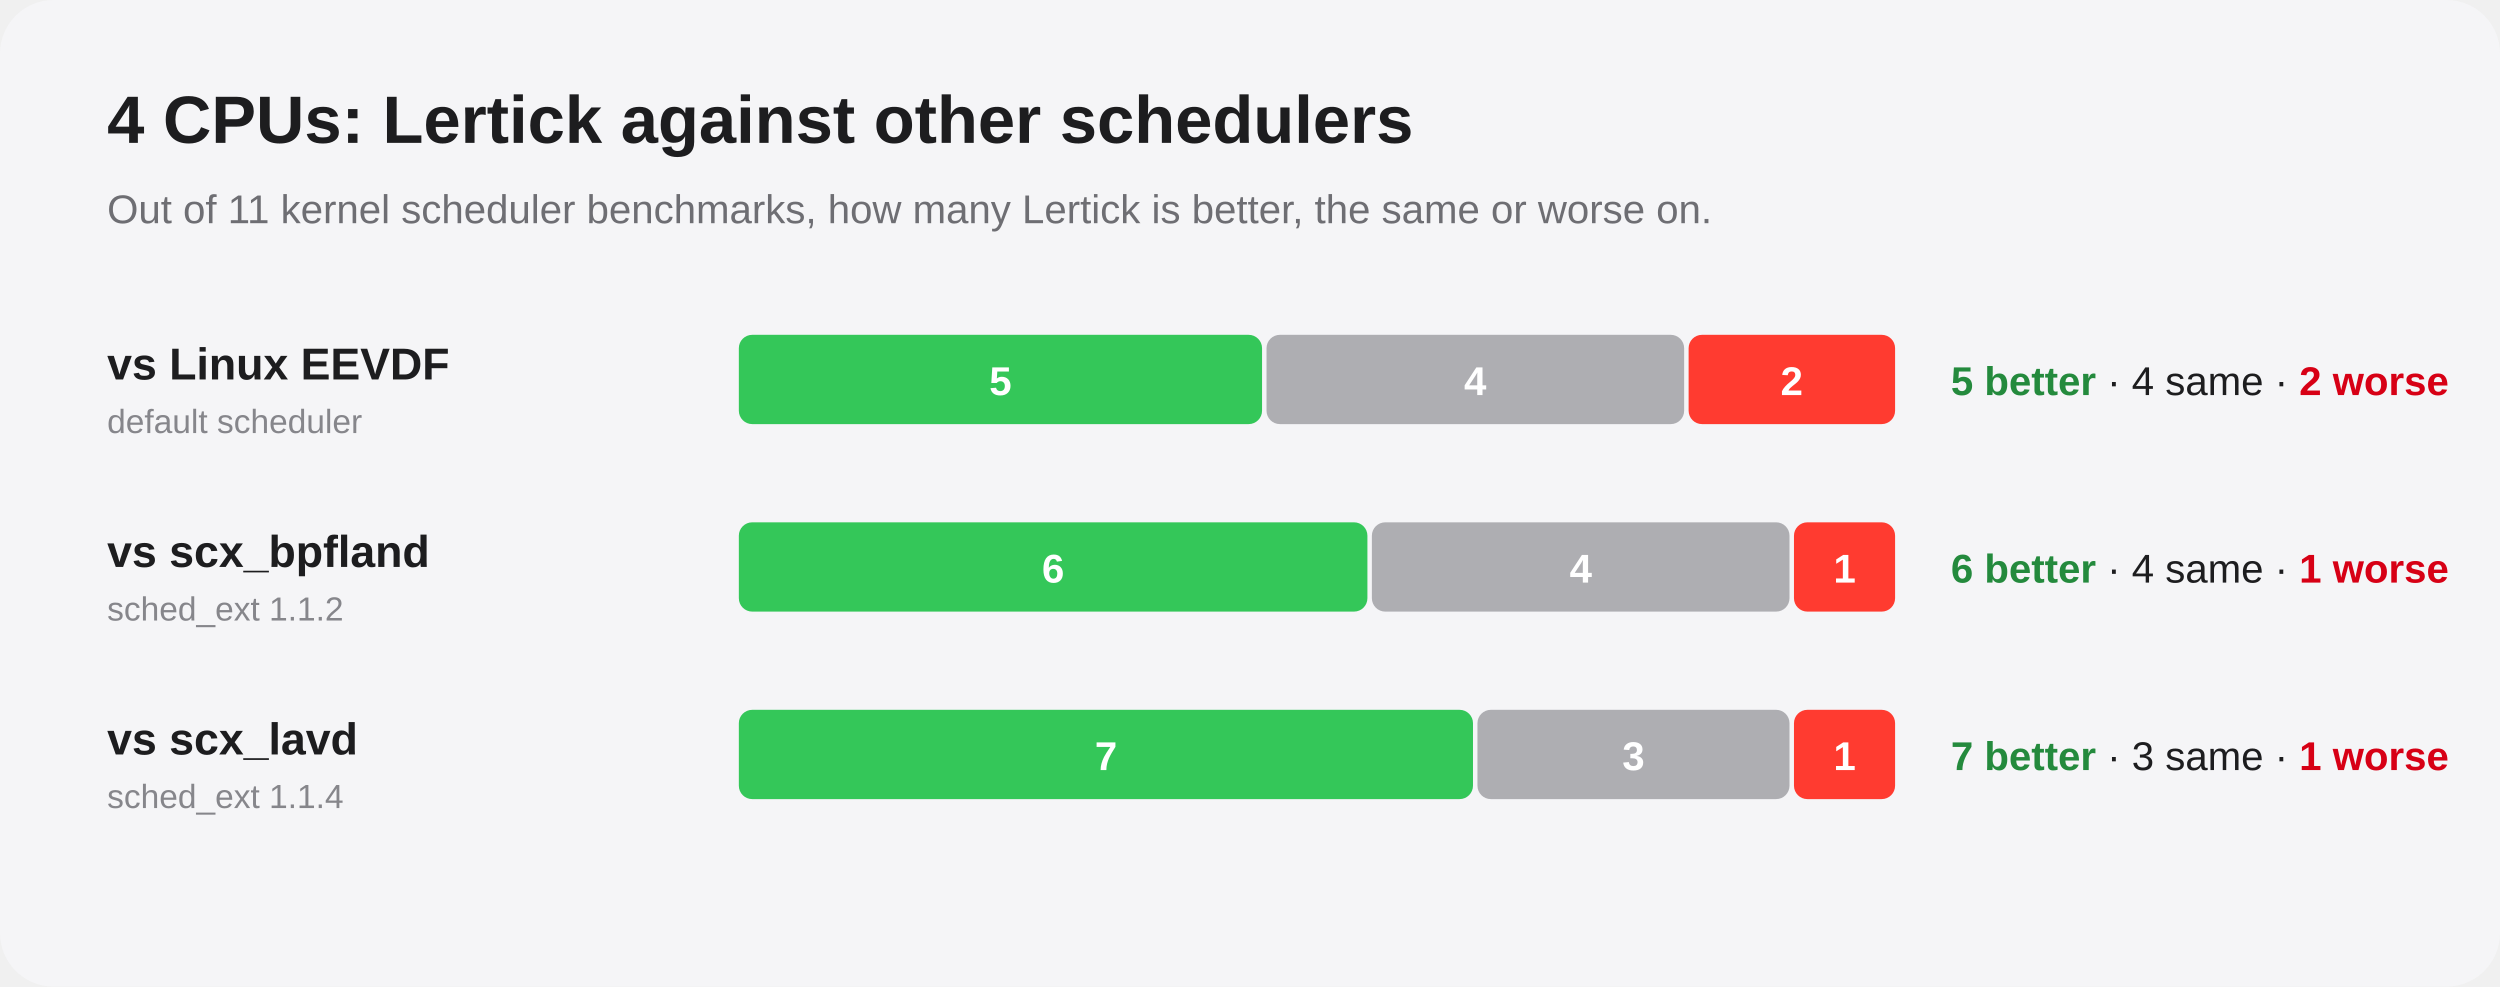
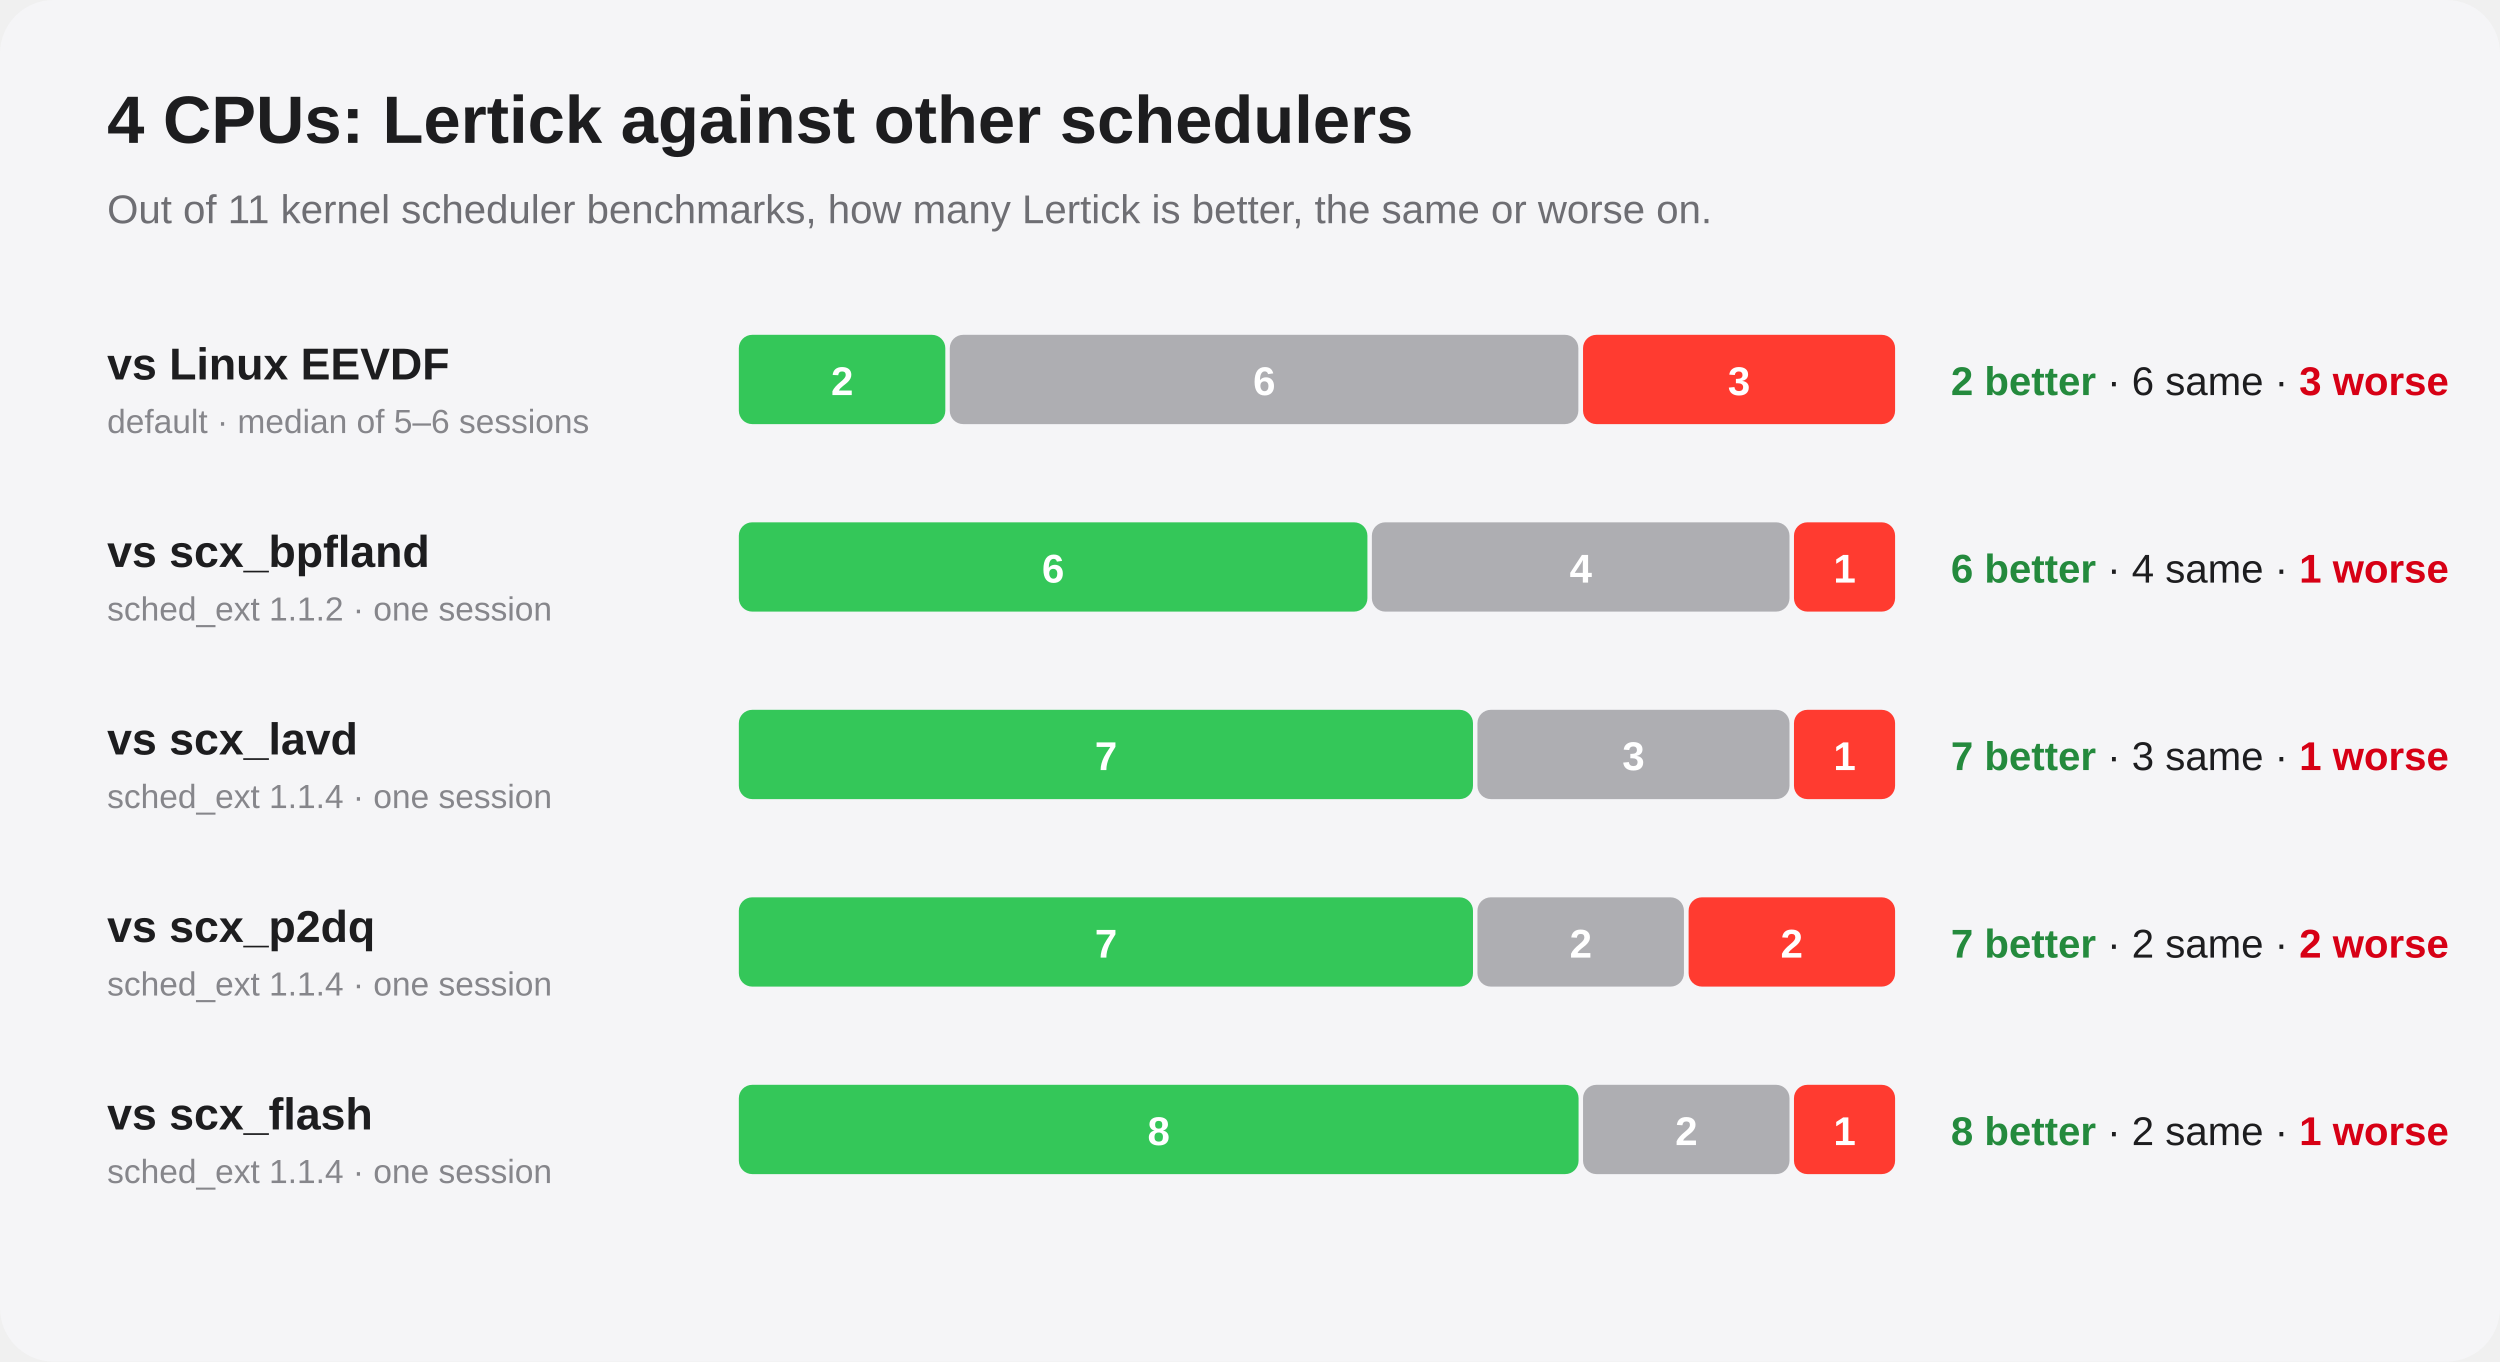
- <svg xmlns="http://www.w3.org/2000/svg" width="1120" height="442" viewBox="0 0 1120 442" role="img" aria-labelledby="t d">
-   <rect width="1120" height="442" rx="24" fill="#f5f5f7" />
+ <svg xmlns="http://www.w3.org/2000/svg" width="1120" height="610" viewBox="0 0 1120 610" role="img" aria-labelledby="t d">
+   <rect width="1120" height="610" rx="24" fill="#f5f5f7" />
  <text x="48" y="64" font-family="-apple-system,BlinkMacSystemFont,SF Pro Display,Segoe UI,Arial,sans-serif" font-size="30" font-weight="700" fill="#1d1d1f">4 CPUs: Lertick against other schedulers</text>
  <text x="48" y="100" font-family="-apple-system,BlinkMacSystemFont,SF Pro Display,Segoe UI,Arial,sans-serif" font-size="18" fill="#6e6e73">Out of 11 kernel scheduler benchmarks, how many Lertick is better, the same or worse on.</text>
  <text x="48" y="170" font-family="-apple-system,BlinkMacSystemFont,SF Pro Display,Segoe UI,Arial,sans-serif" font-size="20" font-weight="600" fill="#1d1d1f">vs Linux EEVDF</text>
-   <text x="48" y="194" font-family="-apple-system,BlinkMacSystemFont,SF Pro Display,Segoe UI,Arial,sans-serif" font-size="15" fill="#86868b">default scheduler</text>
-   <rect x="331.0" y="150" width="234.4" height="40" rx="6" fill="#34c759" />
-   <text x="448.2" y="177" text-anchor="middle" font-family="-apple-system,BlinkMacSystemFont,SF Pro Display,Segoe UI,Arial,sans-serif" font-size="18" font-weight="700" fill="#ffffff">5</text>
-   <rect x="567.4" y="150" width="187.1" height="40" rx="6" fill="#aeaeb2" />
-   <text x="660.9" y="177" text-anchor="middle" font-family="-apple-system,BlinkMacSystemFont,SF Pro Display,Segoe UI,Arial,sans-serif" font-size="18" font-weight="700" fill="#ffffff">4</text>
-   <rect x="756.5" y="150" width="92.5" height="40" rx="6" fill="#ff3b30" />
-   <text x="802.7" y="177" text-anchor="middle" font-family="-apple-system,BlinkMacSystemFont,SF Pro Display,Segoe UI,Arial,sans-serif" font-size="18" font-weight="700" fill="#ffffff">2</text>
+   <text x="48" y="194" font-family="-apple-system,BlinkMacSystemFont,SF Pro Display,Segoe UI,Arial,sans-serif" font-size="15" fill="#86868b">default · median of 5–6 sessions</text>
+   <rect x="331.0" y="150" width="92.5" height="40" rx="6" fill="#34c759" />
+   <text x="377.3" y="177" text-anchor="middle" font-family="-apple-system,BlinkMacSystemFont,SF Pro Display,Segoe UI,Arial,sans-serif" font-size="18" font-weight="700" fill="#ffffff">2</text>
+   <rect x="425.5" y="150" width="281.6" height="40" rx="6" fill="#aeaeb2" />
+   <text x="566.4" y="177" text-anchor="middle" font-family="-apple-system,BlinkMacSystemFont,SF Pro Display,Segoe UI,Arial,sans-serif" font-size="18" font-weight="700" fill="#ffffff">6</text>
+   <rect x="709.2" y="150" width="139.8" height="40" rx="6" fill="#ff3b30" />
+   <text x="779.1" y="177" text-anchor="middle" font-family="-apple-system,BlinkMacSystemFont,SF Pro Display,Segoe UI,Arial,sans-serif" font-size="18" font-weight="700" fill="#ffffff">3</text>
  <text x="874" y="177" font-family="-apple-system,BlinkMacSystemFont,SF Pro Display,Segoe UI,Arial,sans-serif" font-size="18" fill="#1d1d1f">
-     <tspan fill="#248a3d" font-weight="700">5 better</tspan> · 4 same · <tspan fill="#d70015" font-weight="700">2 worse</tspan>
+     <tspan fill="#248a3d" font-weight="700">2 better</tspan> · 6 same · <tspan fill="#d70015" font-weight="700">3 worse</tspan>
  </text>
  <text x="48" y="254" font-family="-apple-system,BlinkMacSystemFont,SF Pro Display,Segoe UI,Arial,sans-serif" font-size="20" font-weight="600" fill="#1d1d1f">vs scx_bpfland</text>
-   <text x="48" y="278" font-family="-apple-system,BlinkMacSystemFont,SF Pro Display,Segoe UI,Arial,sans-serif" font-size="15" fill="#86868b">sched_ext 1.1.2</text>
+   <text x="48" y="278" font-family="-apple-system,BlinkMacSystemFont,SF Pro Display,Segoe UI,Arial,sans-serif" font-size="15" fill="#86868b">sched_ext 1.1.2 · one session</text>
  <rect x="331.0" y="234" width="281.6" height="40" rx="6" fill="#34c759" />
  <text x="471.8" y="261" text-anchor="middle" font-family="-apple-system,BlinkMacSystemFont,SF Pro Display,Segoe UI,Arial,sans-serif" font-size="18" font-weight="700" fill="#ffffff">6</text>
  <rect x="614.6" y="234" width="187.1" height="40" rx="6" fill="#aeaeb2" />
  <text x="708.2" y="261" text-anchor="middle" font-family="-apple-system,BlinkMacSystemFont,SF Pro Display,Segoe UI,Arial,sans-serif" font-size="18" font-weight="700" fill="#ffffff">4</text>
  <rect x="803.7" y="234" width="45.3" height="40" rx="6" fill="#ff3b30" />
  <text x="826.4" y="261" text-anchor="middle" font-family="-apple-system,BlinkMacSystemFont,SF Pro Display,Segoe UI,Arial,sans-serif" font-size="18" font-weight="700" fill="#ffffff">1</text>
  <text x="874" y="261" font-family="-apple-system,BlinkMacSystemFont,SF Pro Display,Segoe UI,Arial,sans-serif" font-size="18" fill="#1d1d1f">
    <tspan fill="#248a3d" font-weight="700">6 better</tspan> · 4 same · <tspan fill="#d70015" font-weight="700">1 worse</tspan>
  </text>
  <text x="48" y="338" font-family="-apple-system,BlinkMacSystemFont,SF Pro Display,Segoe UI,Arial,sans-serif" font-size="20" font-weight="600" fill="#1d1d1f">vs scx_lavd</text>
-   <text x="48" y="362" font-family="-apple-system,BlinkMacSystemFont,SF Pro Display,Segoe UI,Arial,sans-serif" font-size="15" fill="#86868b">sched_ext 1.1.4</text>
+   <text x="48" y="362" font-family="-apple-system,BlinkMacSystemFont,SF Pro Display,Segoe UI,Arial,sans-serif" font-size="15" fill="#86868b">sched_ext 1.1.4 · one session</text>
  <rect x="331.0" y="318" width="328.9" height="40" rx="6" fill="#34c759" />
  <text x="495.5" y="345" text-anchor="middle" font-family="-apple-system,BlinkMacSystemFont,SF Pro Display,Segoe UI,Arial,sans-serif" font-size="18" font-weight="700" fill="#ffffff">7</text>
  <rect x="661.9" y="318" width="139.8" height="40" rx="6" fill="#aeaeb2" />
  <text x="731.8" y="345" text-anchor="middle" font-family="-apple-system,BlinkMacSystemFont,SF Pro Display,Segoe UI,Arial,sans-serif" font-size="18" font-weight="700" fill="#ffffff">3</text>
  <rect x="803.7" y="318" width="45.3" height="40" rx="6" fill="#ff3b30" />
  <text x="826.4" y="345" text-anchor="middle" font-family="-apple-system,BlinkMacSystemFont,SF Pro Display,Segoe UI,Arial,sans-serif" font-size="18" font-weight="700" fill="#ffffff">1</text>
  <text x="874" y="345" font-family="-apple-system,BlinkMacSystemFont,SF Pro Display,Segoe UI,Arial,sans-serif" font-size="18" fill="#1d1d1f">
    <tspan fill="#248a3d" font-weight="700">7 better</tspan> · 3 same · <tspan fill="#d70015" font-weight="700">1 worse</tspan>
  </text>
+   <text x="48" y="422" font-family="-apple-system,BlinkMacSystemFont,SF Pro Display,Segoe UI,Arial,sans-serif" font-size="20" font-weight="600" fill="#1d1d1f">vs scx_p2dq</text>
+   <text x="48" y="446" font-family="-apple-system,BlinkMacSystemFont,SF Pro Display,Segoe UI,Arial,sans-serif" font-size="15" fill="#86868b">sched_ext 1.1.4 · one session</text>
+   <rect x="331.0" y="402" width="328.9" height="40" rx="6" fill="#34c759" />
+   <text x="495.5" y="429" text-anchor="middle" font-family="-apple-system,BlinkMacSystemFont,SF Pro Display,Segoe UI,Arial,sans-serif" font-size="18" font-weight="700" fill="#ffffff">7</text>
+   <rect x="661.9" y="402" width="92.5" height="40" rx="6" fill="#aeaeb2" />
+   <text x="708.2" y="429" text-anchor="middle" font-family="-apple-system,BlinkMacSystemFont,SF Pro Display,Segoe UI,Arial,sans-serif" font-size="18" font-weight="700" fill="#ffffff">2</text>
+   <rect x="756.5" y="402" width="92.5" height="40" rx="6" fill="#ff3b30" />
+   <text x="802.7" y="429" text-anchor="middle" font-family="-apple-system,BlinkMacSystemFont,SF Pro Display,Segoe UI,Arial,sans-serif" font-size="18" font-weight="700" fill="#ffffff">2</text>
+   <text x="874" y="429" font-family="-apple-system,BlinkMacSystemFont,SF Pro Display,Segoe UI,Arial,sans-serif" font-size="18" fill="#1d1d1f">
+     <tspan fill="#248a3d" font-weight="700">7 better</tspan> · 2 same · <tspan fill="#d70015" font-weight="700">2 worse</tspan>
+   </text>
+   <text x="48" y="506" font-family="-apple-system,BlinkMacSystemFont,SF Pro Display,Segoe UI,Arial,sans-serif" font-size="20" font-weight="600" fill="#1d1d1f">vs scx_flash</text>
+   <text x="48" y="530" font-family="-apple-system,BlinkMacSystemFont,SF Pro Display,Segoe UI,Arial,sans-serif" font-size="15" fill="#86868b">sched_ext 1.1.4 · one session</text>
+   <rect x="331.0" y="486" width="376.2" height="40" rx="6" fill="#34c759" />
+   <text x="519.1" y="513" text-anchor="middle" font-family="-apple-system,BlinkMacSystemFont,SF Pro Display,Segoe UI,Arial,sans-serif" font-size="18" font-weight="700" fill="#ffffff">8</text>
+   <rect x="709.2" y="486" width="92.5" height="40" rx="6" fill="#aeaeb2" />
+   <text x="755.5" y="513" text-anchor="middle" font-family="-apple-system,BlinkMacSystemFont,SF Pro Display,Segoe UI,Arial,sans-serif" font-size="18" font-weight="700" fill="#ffffff">2</text>
+   <rect x="803.7" y="486" width="45.3" height="40" rx="6" fill="#ff3b30" />
+   <text x="826.4" y="513" text-anchor="middle" font-family="-apple-system,BlinkMacSystemFont,SF Pro Display,Segoe UI,Arial,sans-serif" font-size="18" font-weight="700" fill="#ffffff">1</text>
+   <text x="874" y="513" font-family="-apple-system,BlinkMacSystemFont,SF Pro Display,Segoe UI,Arial,sans-serif" font-size="18" fill="#1d1d1f">
+     <tspan fill="#248a3d" font-weight="700">8 better</tspan> · 2 same · <tspan fill="#d70015" font-weight="700">1 worse</tspan>
+   </text>
</svg>
